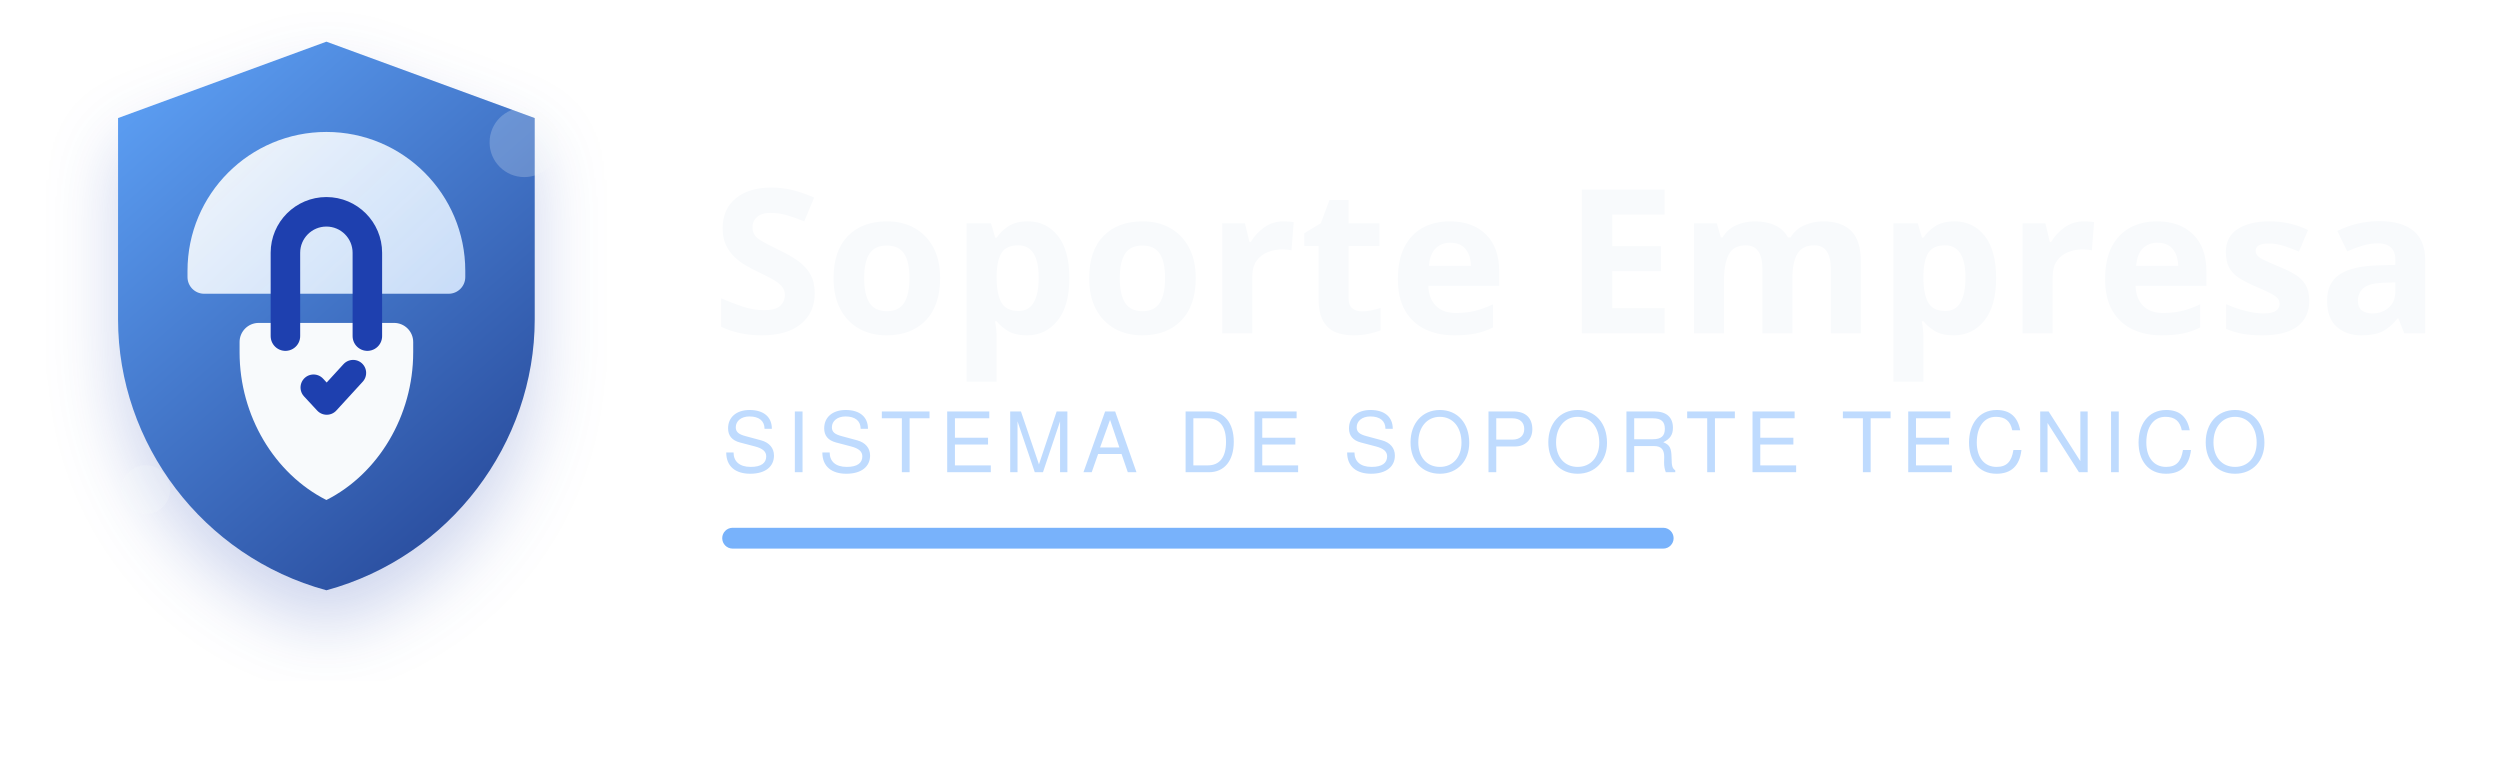
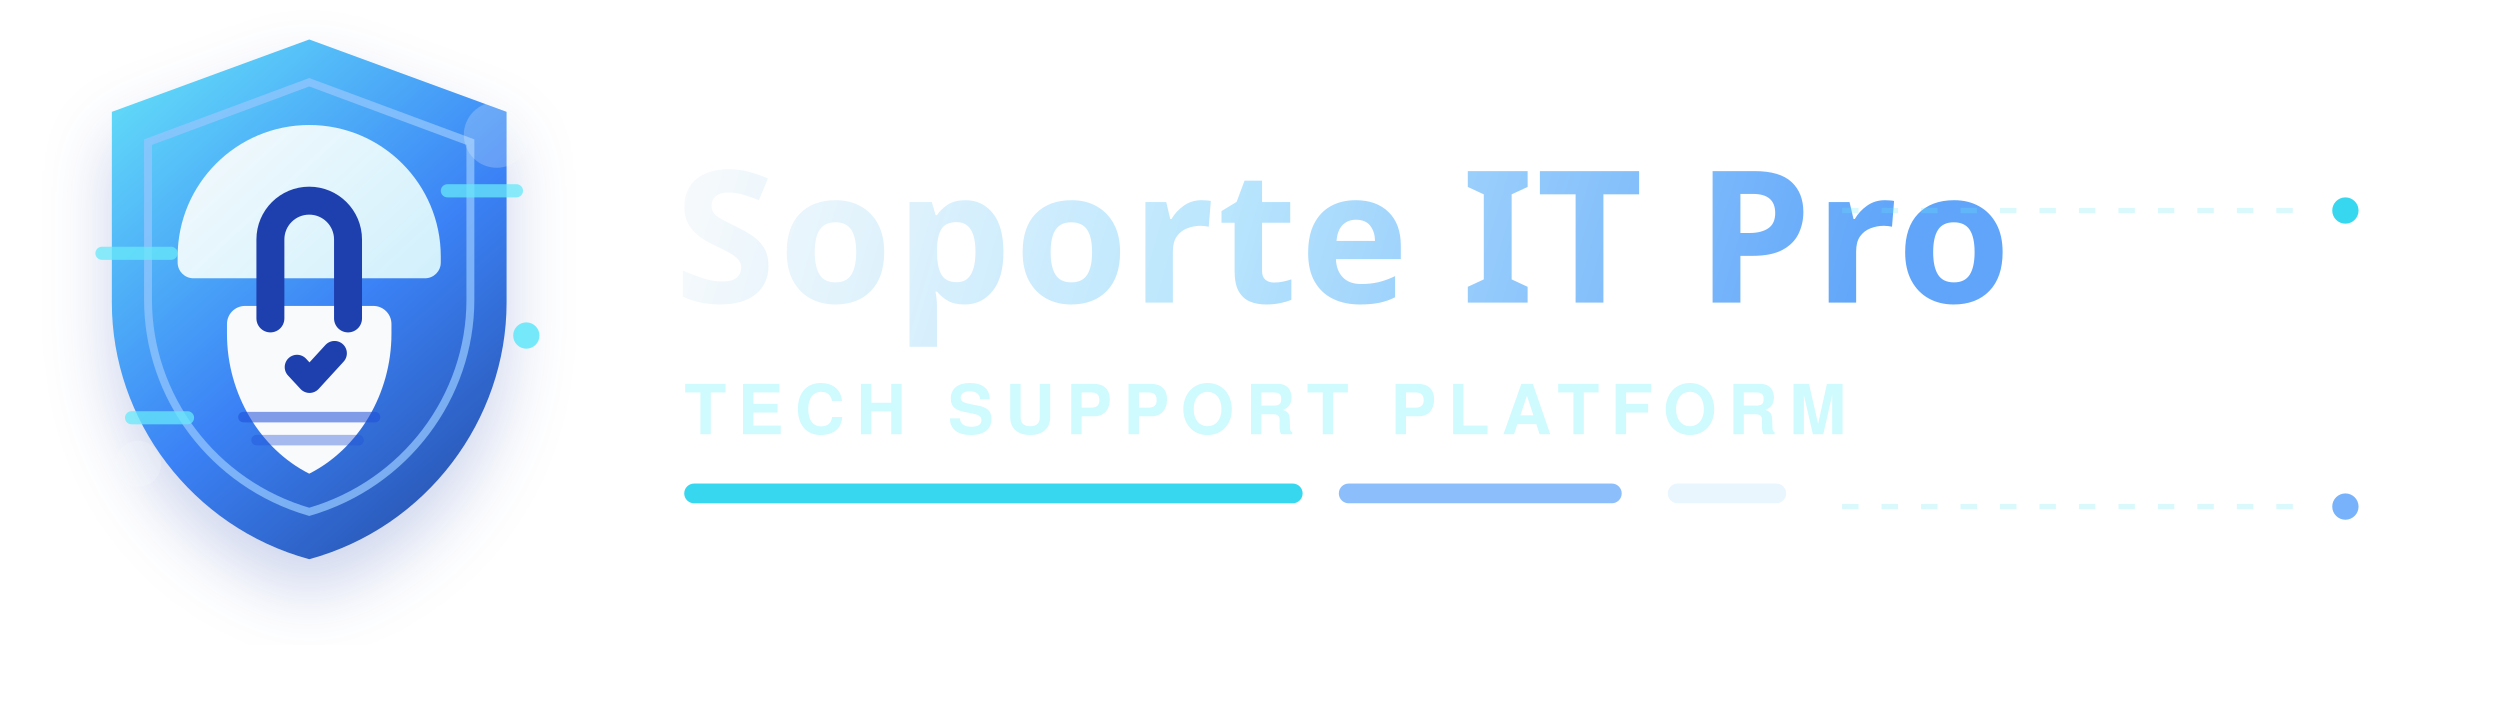
- <svg xmlns="http://www.w3.org/2000/svg" width="720" height="220" viewBox="0 0 720 220" fill="none" role="img" aria-labelledby="logoTitle logoDesc">
+ <svg xmlns="http://www.w3.org/2000/svg" width="760" height="220" viewBox="0 0 760 220" fill="none" role="img" aria-labelledby="logoTitle logoDesc">
  <defs>
-     <linearGradient id="shieldGradient" x1="24" y1="20" x2="164" y2="180" gradientUnits="userSpaceOnUse">
-       <stop offset="0" stop-color="#60A5FA" />
+     <linearGradient id="shieldGradient" x1="24" y1="18" x2="171" y2="184" gradientUnits="userSpaceOnUse">
+       <stop offset="0" stop-color="#67E8F9" />
+       <stop offset="0.5" stop-color="#3B82F6" />
      <stop offset="1" stop-color="#1E3A8A" />
    </linearGradient>
-     <linearGradient id="accentGradient" x1="48" y1="44" x2="142" y2="144" gradientUnits="userSpaceOnUse">
-       <stop offset="0" stop-color="#F8FAFC" stop-opacity="0.96" />
-       <stop offset="1" stop-color="#BFDBFE" stop-opacity="0.9" />
+     <linearGradient id="accentGradient" x1="49" y1="42" x2="145" y2="146" gradientUnits="userSpaceOnUse">
+       <stop offset="0" stop-color="#F8FAFC" stop-opacity="0.98" />
+       <stop offset="1" stop-color="#CFFAFE" stop-opacity="0.88" />
+     </linearGradient>
+     <linearGradient id="textGradient" x1="206" y1="56" x2="550" y2="156" gradientUnits="userSpaceOnUse">
+       <stop offset="0" stop-color="#F8FAFC" />
+       <stop offset="0.45" stop-color="#BAE6FD" />
+       <stop offset="1" stop-color="#60A5FA" />
    </linearGradient>
    <filter id="softShadow" x="0" y="0" width="188" height="196" filterUnits="userSpaceOnUse" color-interpolation-filters="sRGB">
      <feFlood flood-opacity="0" result="BackgroundImageFix" />
      <feColorMatrix in="SourceAlpha" type="matrix" values="0 0 0 0 0 0 0 0 0 0 0 0 0 0 0 0 0 0 127 0" result="hardAlpha" />
      <feOffset dy="10" />
      <feGaussianBlur stdDeviation="10" />
      <feColorMatrix type="matrix" values="0 0 0 0 0.118 0 0 0 0 0.251 0 0 0 0 0.686 0 0 0 0.22 0" />
      <feBlend mode="normal" in2="BackgroundImageFix" result="effect1_dropShadow_0_1" />
      <feBlend mode="normal" in="SourceGraphic" in2="effect1_dropShadow_0_1" result="shape" />
    </filter>
  </defs>
  <g filter="url(#softShadow)">
    <path d="M94 12L154 34V92C154 127.58 129.74 160.28 94 170C58.26 160.28 34 127.58 34 92V34L94 12Z" fill="url(#shieldGradient)" />
  </g>
+   <path d="M94 25L143 43.2V91.2C143 120.575 123.191 147.131 94 155.6C64.809 147.131 45 120.575 45 91.2V43.2L94 25Z" stroke="#93C5FD" stroke-opacity="0.75" stroke-width="2.4" />
+   <path d="M31 77H52" stroke="#67E8F9" stroke-width="4" stroke-linecap="round" opacity="0.75" />
+   <path d="M136 58H157" stroke="#67E8F9" stroke-width="4" stroke-linecap="round" opacity="0.75" />
+   <path d="M40 127H57" stroke="#67E8F9" stroke-width="4" stroke-linecap="round" opacity="0.75" />
+   <circle cx="160" cy="102" r="4" fill="#67E8F9" opacity="0.9" />
  <path d="M94 38C116.091 38 134 55.909 134 78V79.8C134 82.451 131.851 84.6 129.2 84.6H58.8C56.149 84.6 54 82.451 54 79.8V78C54 55.909 71.909 38 94 38Z" fill="url(#accentGradient)" />
  <path d="M69 98.5C69 95.462 71.462 93 74.5 93H113.5C116.538 93 119 95.462 119 98.5V101.5C119 119.725 108.949 136.458 94 144C79.051 136.458 69 119.725 69 101.5V98.5Z" fill="#F8FAFC" />
  <path d="M82.2 96.8V72.8C82.2 66.283 87.483 61 94 61C100.517 61 105.8 66.283 105.8 72.8V96.8" stroke="#1E40AF" stroke-width="8.5" stroke-linecap="round" />
  <path d="M90.3 111.6L94.1 115.7L101.7 107.4" stroke="#1E40AF" stroke-width="7.5" stroke-linecap="round" stroke-linejoin="round" />
+   <path d="M74 126.8H114" stroke="#1D4ED8" stroke-width="3.2" stroke-linecap="round" opacity="0.55" />
+   <path d="M78 133.8H109" stroke="#1D4ED8" stroke-width="3.2" stroke-linecap="round" opacity="0.38" />
  <g fill="#F8FAFC" opacity="0.22">
    <circle cx="151" cy="41" r="10" />
    <circle cx="42" cy="141" r="7" />
  </g>
-   <text x="205" y="96" fill="#F8FAFC" font-family="Bahnschrift, Franklin Gothic Medium, Segoe UI, sans-serif" font-size="58" font-weight="700" letter-spacing="0.5">Soporte Empresa</text>
-   <text x="208" y="136" fill="#BFDBFE" font-family="Segoe UI Variable, Trebuchet MS, Helvetica Neue, sans-serif" font-size="24" font-weight="500" letter-spacing="2.5">SISTEMA DE SOPORTE TECNICO</text>
-   <rect x="208" y="152" width="274" height="6" rx="3" fill="#60A5FA" opacity="0.85" />
+   <text x="205" y="92" fill="url(#textGradient)" font-family="Bahnschrift, Franklin Gothic Medium, Segoe UI, sans-serif" font-size="56" font-weight="700" letter-spacing="0.8">Soporte IT Pro</text>
+   <text x="208" y="132" fill="#CFFAFE" font-family="Segoe UI Variable, Trebuchet MS, Helvetica Neue, sans-serif" font-size="21" font-weight="600" letter-spacing="3.4">TECH SUPPORT PLATFORM</text>
+   <rect x="208" y="147" width="188" height="6" rx="3" fill="#22D3EE" opacity="0.9" />
+   <rect x="407" y="147" width="86" height="6" rx="3" fill="#60A5FA" opacity="0.72" />
+   <rect x="507" y="147" width="36" height="6" rx="3" fill="#E0F2FE" opacity="0.7" />
+   <path d="M560 64H703" stroke="#67E8F9" stroke-opacity="0.24" stroke-width="1.6" stroke-dasharray="5 7" />
+   <path d="M560 154H703" stroke="#67E8F9" stroke-opacity="0.24" stroke-width="1.6" stroke-dasharray="5 7" />
+   <circle cx="713" cy="64" r="4" fill="#22D3EE" opacity="0.9" />
+   <circle cx="713" cy="154" r="4" fill="#60A5FA" opacity="0.85" />
</svg>
